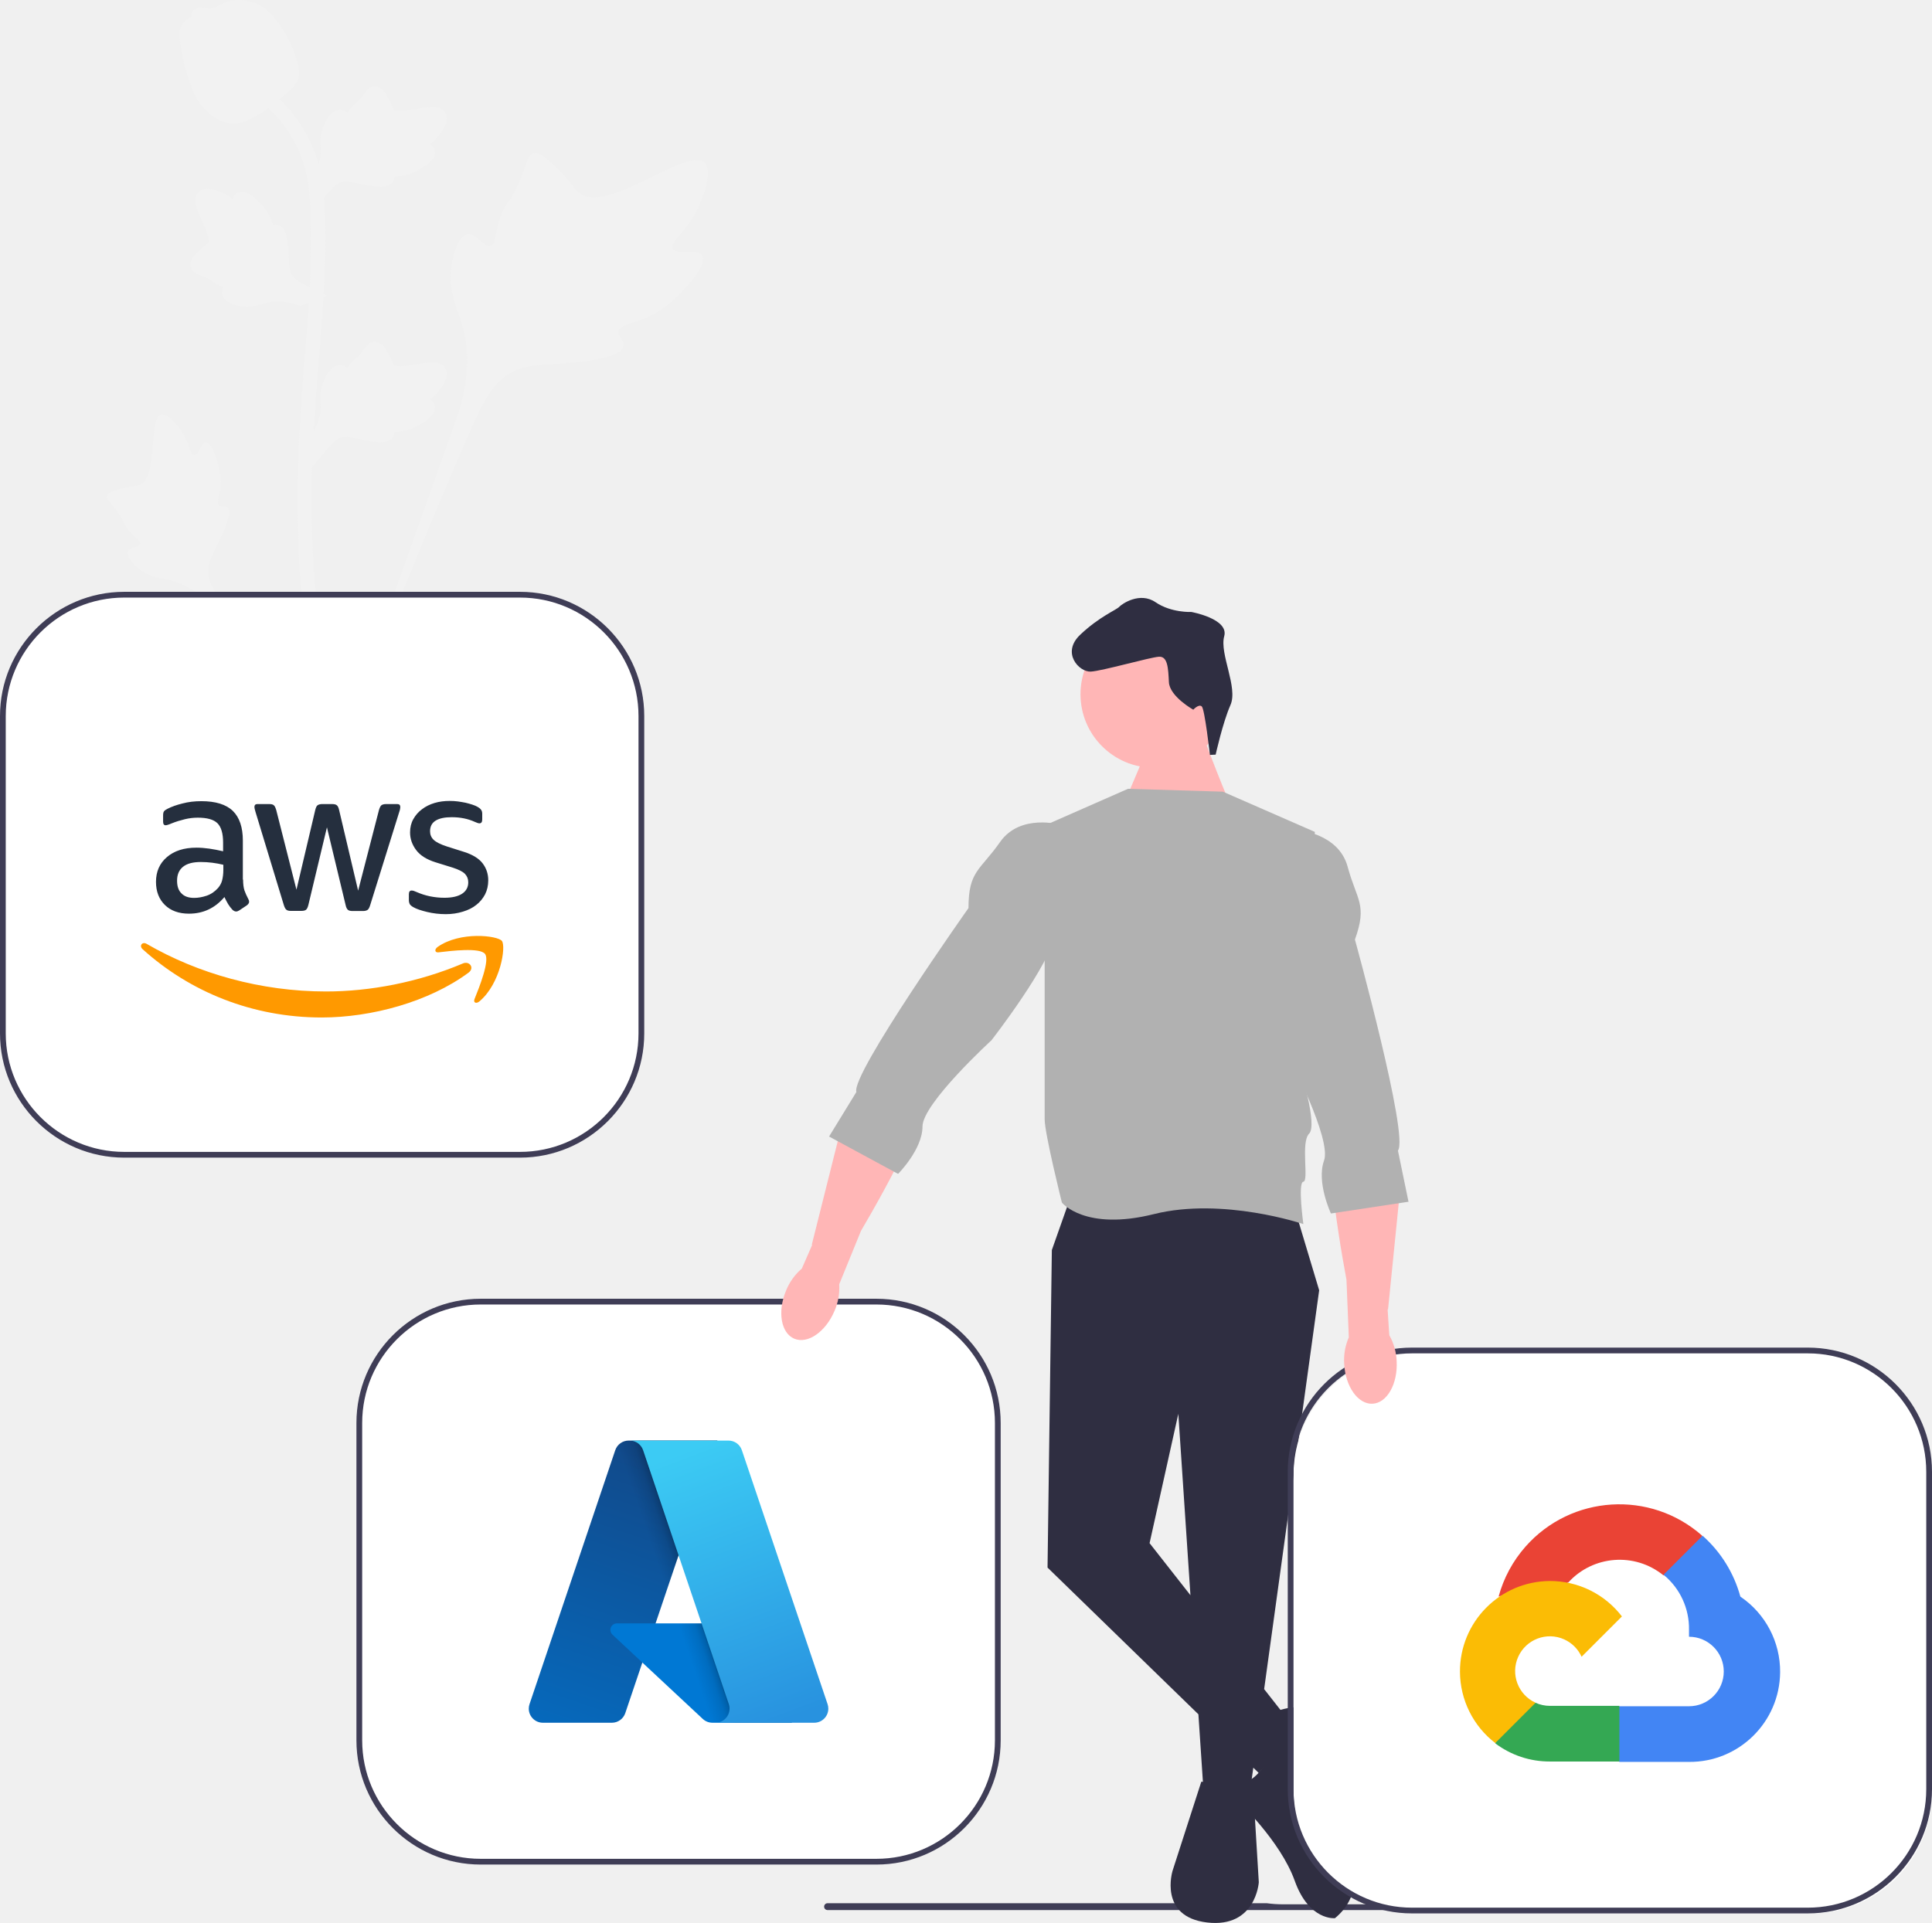
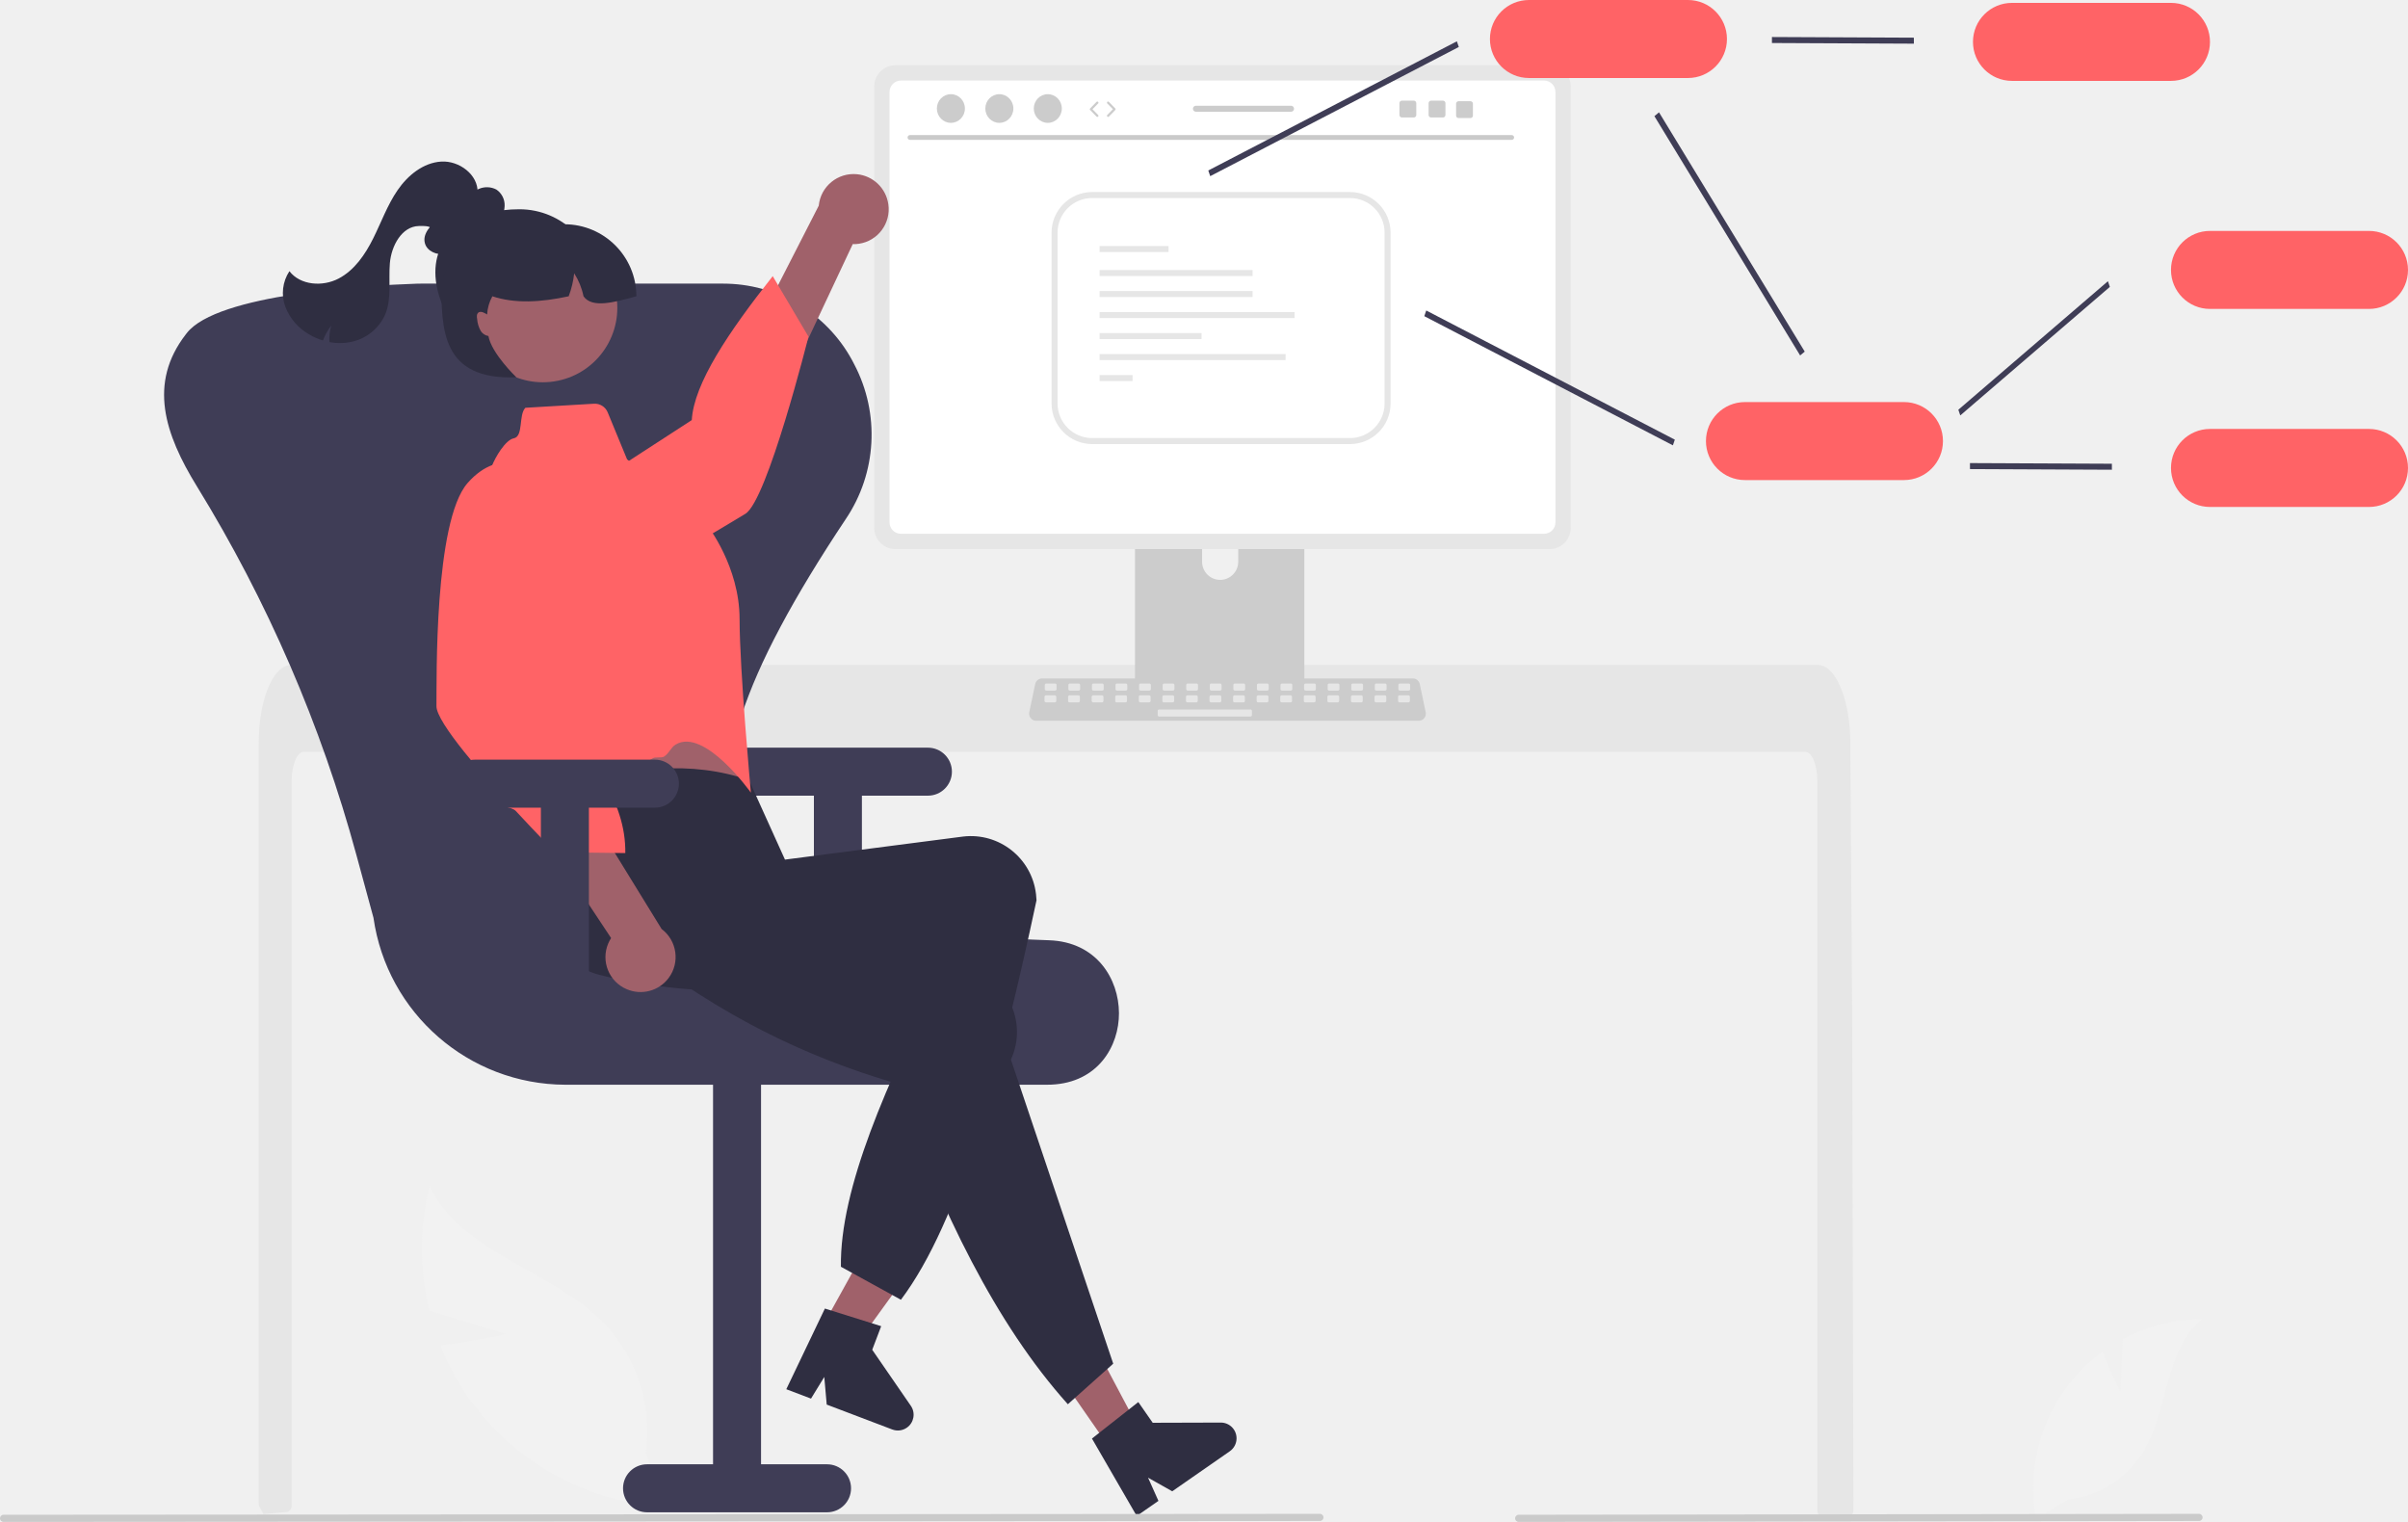
- <svg xmlns="http://www.w3.org/2000/svg" width="672.129" height="669.164" viewBox="0 0 672.129 669.164">
-   <defs>
-     <linearGradient id="uuid-eb9161ae-d05a-4b98-bd77-bb52b0a075d2-90" x1="-1211.564" y1="1173.417" x2="-1232.059" y2="1233.965" gradientTransform="translate(2123.008 -1324.892) scale(1.5625)" gradientUnits="userSpaceOnUse">
-       <stop offset="0" stop-color="#114a8b" />
-       <stop offset="1" stop-color="#0669bc" />
-     </linearGradient>
-     <linearGradient id="uuid-2da8b4cb-046d-4115-aa61-a56819df46ae-91" x1="-1205.162" y1="1201.633" x2="-1209.903" y2="1203.236" gradientTransform="translate(2123.008 -1324.892) scale(1.5625)" gradientUnits="userSpaceOnUse">
-       <stop offset="0" stop-color="#000" stop-opacity=".3" />
-       <stop offset=".071" stop-color="#000" stop-opacity=".2" />
-       <stop offset=".321" stop-color="#000" stop-opacity=".1" />
-       <stop offset=".623" stop-color="#000" stop-opacity=".05" />
-       <stop offset="1" stop-color="#000" stop-opacity="0" />
-     </linearGradient>
-     <linearGradient id="uuid-b4e7c5f5-65fb-4e53-973e-8c028050d1e4-92" x1="-1207.622" y1="1171.596" x2="-1185.125" y2="1231.534" gradientTransform="translate(2123.008 -1324.892) scale(1.5625)" gradientUnits="userSpaceOnUse">
-       <stop offset="0" stop-color="#3ccbf4" />
-       <stop offset="1" stop-color="#2892df" />
-     </linearGradient>
-   </defs>
-   <g>
-     <path d="M244.301,88.934c-1.663-2.804-8.858,.198-10.181-2.347-1.318-2.536,5.367-6.4,9.186-15.227,.689-1.592,5.029-11.623,1.816-14.718-6.09-5.867-33.96,18.345-43.713,10.421-2.14-1.739-3.636-5.21-10.114-10.846-2.577-2.242-4.135-3.254-5.644-2.878-2.14,.534-2.31,3.398-4.604,9.03-3.441,8.445-5.477,7.935-7.482,14.674-1.488,5.002-1.148,7.91-2.9,8.477-2.479,.802-4.76-4.504-7.901-4.029-3.205,.485-5.143,6.662-5.755,11.287-1.149,8.679,2.039,14.407,3.805,20.429,1.92,6.545,3.059,16.498-1.374,30.587l-43.883,123.641c9.688-25.371,37.74-94.919,49.527-120.764,3.403-7.461,7.16-15.028,14.874-18.015,7.427-2.876,17.628-1.159,30.632-4.292,1.519-.366,5.733-1.438,6.264-3.917,.439-2.049-2.04-3.193-1.66-5.113,.511-2.575,5.386-2.606,11.377-5.577,4.224-2.095,6.856-4.586,9.119-6.728,.682-.646,10.825-10.365,8.611-14.098h-0Z" fill="#f2f2f2" />
-     <path d="M71.651,154.024c-1.856,.007-2.458,4.405-4.089,4.32-1.625-.085-1.593-4.481-4.823-8.902-.583-.797-4.254-5.822-6.7-5.138-4.637,1.296-.795,21.961-7.498,24.462-1.471,.549-3.606,.281-8.241,1.835-1.844,.618-2.79,1.091-3.041,1.94-.355,1.204,1.002,2.114,3.103,4.865,3.152,4.126,2.315,4.978,5.043,7.906,2.026,2.174,3.551,2.846,3.324,3.869-.322,1.448-3.584,1.037-4.257,2.715-.687,1.713,1.786,4.447,3.879,6.082,3.929,3.068,7.659,3.156,11.125,4.027,3.766,.946,8.98,3.259,14.616,9.5l48.022,57.213c-9.657-12.075-35.698-45.91-44.981-59.152-2.68-3.823-5.31-7.85-4.55-12.498,.732-4.475,4.517-8.986,6.732-16.273,.259-.851,.948-3.229-.115-4.205-.879-.807-2.156,.08-2.988-.661-1.116-.994,.275-3.395,.545-7.193,.191-2.678-.272-4.688-.671-6.417-.12-.521-1.964-8.303-4.435-8.294v0Z" fill="#f2f2f2" />
-     <path d="M108.684,162.337l-1.118-9.984,.511-.757c2.365-3.5,3.57-6.918,3.584-10.162,.002-.516-.022-1.032-.046-1.557-.096-2.083-.217-4.671,1.133-7.689,.757-1.682,2.883-5.578,6.079-5.095,.861,.121,1.511,.516,2.005,.979,.072-.116,.147-.231,.227-.357,.995-1.519,1.784-2.169,2.543-2.796,.583-.482,1.186-.979,2.131-2.155,.415-.516,.738-.969,1.01-1.35,.827-1.152,1.907-2.526,3.811-2.502,2.034,.096,3.1,1.779,3.806,2.892,1.261,1.986,1.832,3.418,2.21,4.368,.137,.347,.294,.738,.374,.858,.656,.964,5.985,.063,7.993-.265,4.51-.752,8.412-1.403,10.02,1.441,1.152,2.034,.296,4.724-2.62,8.21-.909,1.085-1.875,1.909-2.733,2.555,.711,.424,1.347,1.075,1.605,2.097h0c.607,2.42-1.473,4.845-6.18,7.217-1.169,.593-2.743,1.384-4.948,1.764-1.039,.178-1.974,.222-2.774,.246-.017,.463-.125,.964-.407,1.48-.827,1.519-2.548,2.242-5.141,2.068-2.854-.149-5.204-.694-7.277-1.171-1.81-.415-3.37-.766-4.594-.685-2.271,.183-4.02,2.001-6.074,4.358l-5.127,5.992h-0l0,0Z" fill="#f2f2f2" />
-     <path d="M113.872,102.894l-9.373,3.614-.862-.302c-3.985-1.399-7.597-1.698-10.739-.889-.5,.129-.992,.283-1.495,.439-1.99,.621-4.463,1.395-7.725,.854-1.819-.305-6.126-1.374-6.471-4.588-.102-.863,.116-1.593,.438-2.188-.13-.041-.261-.084-.403-.129-1.721-.578-2.551-1.175-3.35-1.751-.614-.442-1.247-.899-2.625-1.514-.604-.27-1.124-.468-1.562-.635-1.324-.507-2.927-1.204-3.387-3.052-.423-1.992,.934-3.45,1.832-4.415,1.601-1.723,2.841-2.639,3.664-3.246,.301-.221,.639-.472,.735-.579,.766-.879-1.457-5.805-2.284-7.664-1.871-4.171-3.491-7.781-1.147-10.058,1.676-1.63,4.495-1.485,8.606,.452,1.28,.604,2.322,1.33,3.165,1.996,.23-.795,.698-1.576,1.621-2.085h0c2.187-1.201,5.06,.196,8.548,4.147,.87,.98,2.034,2.302,2.962,4.339,.436,.96,.715,1.853,.942,2.621,.452-.101,.964-.123,1.535,.019,1.679,.415,2.815,1.896,3.304,4.449,.579,2.798,.649,5.21,.713,7.336,.058,1.856,.113,3.454,.503,4.617,.753,2.15,2.955,3.382,5.756,4.77l7.097,3.439-0,0h0Z" fill="#f2f2f2" />
-     <path d="M108.684,73.482l-1.118-9.984,.511-.757c2.365-3.5,3.57-6.918,3.584-10.162,.002-.516-.022-1.032-.046-1.557-.096-2.083-.217-4.671,1.133-7.689,.757-1.682,2.883-5.578,6.079-5.095,.861,.121,1.511,.516,2.005,.979,.072-.116,.147-.231,.227-.357,.995-1.519,1.784-2.169,2.543-2.796,.583-.482,1.186-.979,2.131-2.155,.415-.516,.738-.969,1.01-1.35,.827-1.152,1.907-2.526,3.811-2.502,2.034,.096,3.1,1.779,3.806,2.892,1.261,1.986,1.832,3.418,2.21,4.368,.137,.347,.294,.738,.374,.858,.656,.964,5.985,.063,7.993-.265,4.51-.752,8.412-1.403,10.02,1.441,1.152,2.034,.296,4.724-2.62,8.21-.909,1.085-1.875,1.909-2.733,2.555,.711,.424,1.347,1.075,1.605,2.097h0c.607,2.42-1.473,4.845-6.18,7.217-1.169,.593-2.743,1.384-4.948,1.764-1.039,.178-1.974,.222-2.774,.246-.017,.463-.125,.964-.407,1.48-.827,1.519-2.548,2.242-5.141,2.068-2.854-.149-5.204-.694-7.277-1.171-1.81-.415-3.37-.766-4.594-.685-2.271,.183-4.02,2.001-6.074,4.358l-5.127,5.992h-0l0,0Z" fill="#f2f2f2" />
-     <path d="M118.899,267.274l-2.092-1.311-.506-2.415,.506,2.415-2.439,.28c-.039-.227-.171-.747-.371-1.562-1.092-4.464-4.421-18.049-7.197-39.443-1.938-14.934-3.035-30.288-3.261-45.642-.227-15.378,.501-27.02,1.085-36.377,.441-7.057,.976-13.777,1.502-20.324,1.398-17.489,2.716-34.01,1.735-52.3-.217-4.083-.673-12.582-5.638-21.626-2.88-5.245-6.848-9.902-11.794-13.835l3.076-3.866c5.459,4.348,9.849,9.506,13.047,15.33,5.505,10.027,6.002,19.288,6.24,23.737,.998,18.613-.335,35.292-1.748,52.95-.521,6.522-1.056,13.213-1.494,20.242-.578,9.27-1.299,20.811-1.075,35.991,.222,15.171,1.306,30.337,3.218,45.083,2.743,21.124,6.023,34.506,7.101,38.903,.574,2.348,.694,2.839,.106,3.77v-0Z" fill="#f2f2f2" />
-     <path d="M81.375,42.977c-.202,0-.407-.005-.615-.019-4.204-.227-8.096-2.743-11.572-7.477-1.629-2.227-2.463-4.768-4.127-9.834-.258-.781-1.511-4.744-2.273-10.196-.499-3.563-.436-5.052,.27-6.368,.783-1.466,2.051-2.487,3.478-3.177-.063-.472-.012-.959,.193-1.456,.841-2.058,3.078-1.788,4.288-1.658,.612,.077,1.376,.178,2.201,.135,1.297-.063,1.993-.448,3.049-1.027,1.01-.554,2.266-1.244,4.129-1.625,3.673-.766,6.751,.275,7.766,.617,5.339,1.779,7.971,5.929,11.018,10.736,.607,.964,2.692,4.474,4.069,9.285,.993,3.471,.853,5.014,.554,6.161-.607,2.357-2.042,3.707-5.684,6.686-3.804,3.119-5.713,4.681-7.352,5.631-3.816,2.203-6.211,3.587-9.393,3.587v0h-0Z" fill="#f2f2f2" />
-   </g>
-   <path d="M286.706,663.479c0,.66,.53,1.19,1.19,1.19h247.29c.66,0,1.19-.53,1.19-1.19,0-.32-.12-.6-.32-.81h-89.72c-1.91,0-3.78-.13-5.62-.38h-152.82c-.66,0-1.19,.53-1.19,1.19Z" fill="#3f3d56" />
-   <g>
-     <g>
-       <path d="M167.23,452.944h137.669c23.323,0,42.23,18.907,42.23,42.23v110.433c0,23.323-18.907,42.23-42.23,42.23H167.23c-23.323,0-42.23-18.907-42.23-42.23v-110.433c0-23.323,18.907-42.23,42.23-42.23Z" fill="#fff" />
-       <path d="M124,605.607v-110.433c0-23.837,19.393-43.23,43.23-43.23h137.669c23.837,0,43.23,19.393,43.23,43.23v110.433c0,23.837-19.393,43.229-43.23,43.229H167.23c-23.837,0-43.23-19.393-43.23-43.229Zm43.23-151.663c-22.734,0-41.23,18.496-41.23,41.23v110.433c0,22.734,18.496,41.229,41.23,41.229h137.669c22.734,0,41.23-18.495,41.23-41.229v-110.433c0-22.734-18.496-41.23-41.23-41.23H167.23Z" fill="#3f3d56" />
-     </g>
-     <g>
-       <path d="M218.701,501.297h30.836l-32.01,94.844c-.675,1.998-2.549,3.344-4.658,3.344h-23.998c-2.711,0-4.909-2.197-4.909-4.908-0-.534,.087-1.064,.258-1.57l29.823-88.366c.674-1.999,2.549-3.345,4.659-3.346v.001l0-0Z" fill="url(#uuid-eb9161ae-d05a-4b98-bd77-bb52b0a075d2-90)" />
-       <path d="M263.509,564.911h-48.898c-1.25-.001-2.264,1.011-2.266,2.261-.001,.629,.26,1.229,.72,1.658l31.421,29.327c.915,.853,2.119,1.328,3.37,1.328h27.688l-12.036-34.573Z" fill="#0078d4" />
-       <path d="M218.701,501.297c-2.135-.008-4.027,1.373-4.67,3.409l-29.776,88.22c-.914,2.549,.411,5.356,2.959,6.27,.535,.192,1.1,.289,1.669,.288h24.617c1.867-.334,3.409-1.646,4.038-3.434l5.938-17.5,21.21,19.783c.889,.735,2.004,1.142,3.157,1.151h27.585l-12.098-34.573-35.268,.008,21.585-63.623h-30.947l-0-0Z" fill="url(#uuid-2da8b4cb-046d-4115-aa61-a56819df46ae-91)" />
-       <path d="M258.086,504.636c-.673-1.996-2.545-3.34-4.652-3.34h-34.366c2.106,0,3.978,1.344,4.652,3.34l29.824,88.369c.867,2.569-.512,5.355-3.082,6.222-.506,.171-1.036,.258-1.57,.258h34.367c2.712-.001,4.909-2.2,4.908-4.911-0-.534-.087-1.063-.258-1.569l-29.824-88.369v0Z" fill="url(#uuid-b4e7c5f5-65fb-4e53-973e-8c028050d1e4-92)" />
-     </g>
-   </g>
-   <g>
-     <g>
-       <path d="M43.23,206.944H180.899c23.323,0,42.23,18.907,42.23,42.23v110.433c0,23.323-18.907,42.23-42.23,42.23H43.23c-23.323,0-42.23-18.907-42.23-42.23v-110.433c0-23.323,18.907-42.23,42.23-42.23v-0Z" fill="#fff" />
-       <path d="M0,359.607v-110.433c0-23.837,19.393-43.23,43.23-43.23H180.899c23.837,0,43.23,19.393,43.23,43.23v110.433c0,23.837-19.393,43.229-43.23,43.229H43.23c-23.837,0-43.23-19.393-43.23-43.229ZM43.23,207.945c-22.734,0-41.23,18.496-41.23,41.23v110.433c0,22.734,18.496,41.229,41.23,41.229H180.899c22.734,0,41.23-18.495,41.23-41.229v-110.433c0-22.734-18.496-41.23-41.23-41.23H43.23v-0Z" fill="#3f3d56" />
-     </g>
-     <g>
-       <path d="M84.569,306.08c0,1.551,.168,2.808,.461,3.73,.335,.922,.754,1.928,1.341,3.018,.21,.335,.293,.671,.293,.964,0,.419-.251,.838-.796,1.257l-2.64,1.76c-.377,.251-.754,.377-1.09,.377-.419,0-.838-.21-1.257-.587-.587-.629-1.09-1.299-1.509-1.97-.419-.712-.838-1.509-1.299-2.473-3.269,3.856-7.376,5.784-12.322,5.784-3.521,0-6.329-1.006-8.382-3.018s-3.101-4.694-3.101-8.047c0-3.562,1.257-6.454,3.814-8.634s5.951-3.269,10.268-3.269c1.425,0,2.892,.126,4.443,.335,1.551,.21,3.143,.545,4.82,.922v-3.06c0-3.185-.671-5.407-1.97-6.706-1.341-1.299-3.604-1.928-6.832-1.928-1.467,0-2.976,.168-4.526,.545s-3.06,.838-4.526,1.425c-.671,.293-1.174,.461-1.467,.545s-.503,.126-.671,.126c-.587,0-.88-.419-.88-1.299v-2.054c0-.671,.084-1.174,.293-1.467s.587-.587,1.174-.88c1.467-.754,3.227-1.383,5.281-1.886,2.054-.545,4.233-.796,6.538-.796,4.987,0,8.634,1.132,10.981,3.395,2.305,2.263,3.479,5.7,3.479,10.31v13.579h.084l0,0Zm-17.016,6.371c1.383,0,2.808-.251,4.317-.754,1.509-.503,2.85-1.425,3.982-2.682,.671-.796,1.174-1.676,1.425-2.682s.419-2.221,.419-3.646v-1.76c-1.215-.293-2.515-.545-3.856-.712s-2.64-.251-3.94-.251c-2.808,0-4.862,.545-6.245,1.676-1.383,1.132-2.054,2.724-2.054,4.82,0,1.97,.503,3.437,1.551,4.443,1.006,1.048,2.473,1.551,4.401,1.551l-0-0Zm33.655,4.526c-.754,0-1.257-.126-1.593-.419-.335-.251-.629-.838-.88-1.635l-9.849-32.398c-.251-.838-.377-1.383-.377-1.676,0-.671,.335-1.048,1.006-1.048h4.107c.796,0,1.341,.126,1.635,.419,.335,.251,.587,.838,.838,1.635l7.041,27.746,6.538-27.746c.21-.838,.461-1.383,.796-1.635s.922-.419,1.676-.419h3.353c.796,0,1.341,.126,1.676,.419,.335,.251,.629,.838,.796,1.635l6.622,28.081,7.251-28.081c.251-.838,.545-1.383,.838-1.635,.335-.251,.88-.419,1.635-.419h3.898c.671,0,1.048,.335,1.048,1.048,0,.21-.042,.419-.084,.671-.042,.251-.126,.587-.293,1.048l-10.101,32.398c-.251,.838-.545,1.383-.88,1.635s-.88,.419-1.593,.419h-3.604c-.796,0-1.341-.126-1.676-.419s-.629-.838-.796-1.676l-6.496-27.033-6.454,26.991c-.21,.838-.461,1.383-.796,1.676-.335,.293-.922,.419-1.676,.419h-3.604l0,0Zm53.857,1.132c-2.179,0-4.359-.251-6.454-.754-2.096-.503-3.73-1.048-4.82-1.676-.671-.377-1.132-.796-1.299-1.174-.168-.377-.251-.796-.251-1.174v-2.138c0-.88,.335-1.299,.964-1.299,.251,0,.503,.042,.754,.126s.629,.251,1.048,.419c1.425,.629,2.976,1.132,4.61,1.467,1.676,.335,3.311,.503,4.987,.503,2.64,0,4.694-.461,6.119-1.383,1.425-.922,2.179-2.263,2.179-3.982,0-1.174-.377-2.138-1.132-2.934-.754-.796-2.179-1.509-4.233-2.179l-6.077-1.886c-3.06-.964-5.323-2.389-6.706-4.275-1.383-1.844-2.096-3.898-2.096-6.077,0-1.76,.377-3.311,1.132-4.652,.754-1.341,1.76-2.515,3.018-3.437,1.257-.964,2.682-1.676,4.359-2.179s3.437-.712,5.281-.712c.922,0,1.886,.042,2.808,.168,.964,.126,1.844,.293,2.724,.461,.838,.21,1.635,.419,2.389,.671,.754,.251,1.341,.503,1.76,.754,.587,.335,1.006,.671,1.257,1.048,.251,.335,.377,.796,.377,1.383v1.97c0,.88-.335,1.341-.964,1.341-.335,0-.88-.168-1.593-.503-2.389-1.09-5.071-1.635-8.047-1.635-2.389,0-4.275,.377-5.574,1.174s-1.97,2.012-1.97,3.73c0,1.174,.419,2.179,1.257,2.976,.838,.796,2.389,1.593,4.61,2.305l5.951,1.886c3.018,.964,5.197,2.305,6.496,4.024s1.928,3.688,1.928,5.868c0,1.802-.377,3.437-1.09,4.862-.754,1.425-1.76,2.682-3.06,3.688-1.299,1.048-2.85,1.802-4.652,2.347-1.886,.587-3.856,.88-5.993,.88h-0Z" fill="#252f3e" />
-       <g>
-         <path d="M162.986,338.478c-13.789,10.185-33.823,15.591-51.048,15.591-24.141,0-45.893-8.927-62.323-23.764-1.299-1.174-.126-2.766,1.425-1.844,17.771,10.31,39.69,16.555,62.365,16.555,15.298,0,32.104-3.185,47.57-9.724,2.305-1.048,4.275,1.509,2.012,3.185l-0-0Z" fill="#f90" fill-rule="evenodd" />
-         <path d="M168.728,331.94c-1.76-2.263-11.651-1.09-16.136-.545-1.341,.168-1.551-1.006-.335-1.886,7.879-5.532,20.83-3.94,22.339-2.096,1.509,1.886-.419,14.837-7.796,21.04-1.132,.964-2.221,.461-1.718-.796,1.676-4.149,5.407-13.496,3.646-15.717h0Z" fill="#f90" fill-rule="evenodd" />
-       </g>
-     </g>
-   </g>
-   <path d="M428.43,280.491c-1-1-9-22-9-22l-19-1-8.693,20.496,36.693,2.504Z" fill="#ffb6b6" />
-   <circle cx="401.474" cy="241.59" r="25.575" fill="#ffb6b6" />
-   <polygon points="449.93 418.991 458.93 448.991 434.93 622.991 418.682 622.991 409.93 491.991 399.93 536.991 450.93 601.991 437.93 616.991 364.43 545.491 365.93 434.991 371.93 417.991 449.93 418.991" fill="#2f2e41" />
-   <path d="M422.916,262.6l-1.998,.098s-1.786-15.931-2.834-16.881-2.947,1.146-2.947,1.146c0,0-8.236-4.6-8.482-9.594s-.443-8.989-3.439-8.841-19.779,4.979-23.774,5.176-10.332-6.499-3.636-12.837,12.591-8.63,13.54-9.678,7.202-5.361,12.664-1.625,12.454,3.391,12.454,3.391c0,0,13.132,2.357,11.43,8.448-1.702,6.091,4.881,17.781,2.18,23.922s-5.156,17.275-5.156,17.275l0-0Z" fill="#2f2e41" />
-   <path d="M417.93,619.991l18,2,2,33s-1,16-18,14-12-18-12-18l10-31Z" fill="#2f2e41" />
-   <path d="M441.43,596.491s13-6,15,1l4,14s0,14,1,15,20,27,3,41c0,0-9,1-14-13s-20-28-20-28c0,0-2.906-7,2.047-6.5s11.953-11.5,9.953-15.5-1-8-1-8Z" fill="#2f2e41" />
-   <path d="M276.329,465.845c-4.652-1.96-5.928-9.474-2.847-16.787,1.19-2.938,3.067-5.549,5.473-7.613l3.594-8.243-.128-.087,10.333-41.183c2.403-9.575,9.018-17.654,18.103-21.517,5.404-2.298,10.533-2.714,12.024,2.793,2.474,9.138-13.642,38.572-23.36,55.133l-7.571,18.577c.205,3.165-.352,6.332-1.622,9.238-3.078,7.311-9.345,11.649-13.998,9.689v0Z" fill="#ffb6b6" />
-   <path d="M392.43,274.491l33,1,32,14-5,83s6,19,3,22,0,16.449-2,16.724,0,14.74,0,14.74c0,0-28-9.465-52-3.465s-32-4-32-4c0,0-6-24-6-29v-102.244l29-12.756Z" fill="#b1b1b1" />
-   <path d="M368.93,286.991s-14-4-21,6-11,10-11,23c0,0-41,58-39,64l-9.5,15.5,24,13s8.5-8.5,8.5-16.5,24-30,24-30c0,0,21-27,22-37s2-38,2-38Z" fill="#b1b1b1" />
-   <g>
-     <g>
-       <path d="M492.23,470.944h137.669c23.323,0,42.23,18.907,42.23,42.23v110.433c0,23.323-18.907,42.23-42.23,42.23h-137.669c-23.323,0-42.23-18.907-42.23-42.23v-110.433c0-23.323,18.907-42.23,42.23-42.23Z" fill="#fff" />
-       <path d="M448,622.607v-110.433c0-23.837,19.393-43.23,43.23-43.23h137.669c23.837,0,43.23,19.393,43.23,43.23v110.433c0,23.837-19.393,43.229-43.23,43.229h-137.669c-23.837,0-43.23-19.393-43.23-43.229Zm43.23-151.663c-22.734,0-41.23,18.496-41.23,41.23v110.433c0,22.734,18.496,41.229,41.23,41.229h137.669c22.734,0,41.23-18.495,41.23-41.229v-110.433c0-22.734-18.496-41.23-41.23-41.23h-137.669Z" fill="#3f3d56" />
-     </g>
-     <g>
-       <path d="M578.588,548.156h3.397l9.682-9.682,.476-4.111c-18.019-15.904-45.52-14.19-61.424,3.829-4.418,5.005-7.625,10.96-9.373,17.403,1.079-.442,2.273-.514,3.397-.204l19.364-3.193s.985-1.631,1.495-1.529c8.614-9.46,23.109-10.562,33.054-2.514h-.068v0Z" fill="#ea4335" />
-       <path d="M605.46,555.596c-2.225-8.195-6.795-15.563-13.147-21.198l-13.589,13.589c5.738,4.689,9.007,11.751,8.867,19.16v2.412c6.679,0,12.094,5.415,12.094,12.094s-5.415,12.094-12.094,12.094h-24.188l-2.412,2.446v14.506l2.412,2.412h24.188c17.373,.135,31.566-13.839,31.702-31.212,.082-10.53-5.11-20.403-13.833-26.302v-0Z" fill="#4285f4" />
-       <path d="M539.181,612.974h24.188v-19.364h-24.188c-1.723-0-3.426-.371-4.994-1.087l-3.397,1.053-9.75,9.682-.849,3.397c5.468,4.129,12.139,6.348,18.99,6.319Z" fill="#34a853" />
-       <path d="M539.181,550.16c-17.373,.104-31.373,14.272-31.269,31.645,.058,9.701,4.589,18.833,12.279,24.748l14.03-14.03c-6.087-2.75-8.792-9.914-6.042-16.001s9.914-8.792,16.001-6.042c2.682,1.212,4.83,3.36,6.042,6.042l14.03-14.03c-5.97-7.804-15.246-12.367-25.071-12.332l-0,0Z" fill="#fbbc05" />
-     </g>
-   </g>
-   <g>
-     <path d="M477.513,488.474c5.041-.264,8.791-6.9,8.376-14.824-.122-3.168-1.002-6.26-2.564-9.018l-.583-8.974,.15-.038,4.257-42.245c.99-9.823-2.491-19.666-9.725-26.384-4.303-3.996-8.986-6.127-12.258-1.453-5.429,7.756-.259,40.913,3.262,59.789l.817,20.044c-1.267,2.907-1.818,6.076-1.609,9.24,.414,7.922,4.837,14.129,9.879,13.865v0Z" fill="#ffb6b6" />
-     <path d="M451.11,288.807s14.527,.989,17.717,12.771,6.953,13.14,2.541,25.368c0,0,18.882,68.472,14.964,73.438l3.676,17.804-26.988,4.083s-5.111-10.88-2.396-18.405-12.394-36.365-12.394-36.365c0,0-10.59-32.525-8.137-42.27s11.016-36.423,11.016-36.423v-0Z" fill="#b1b1b1" />
-   </g>
+ <svg xmlns="http://www.w3.org/2000/svg" width="802.611" height="507.219" viewBox="0 0 802.611 507.219">
+   <path d="M706.756,463.869l.782-17.576c8.149-4.356,17.238-6.656,26.477-6.702-12.717,10.397-11.127,30.438-19.749,44.419-5.515,8.791-14.728,14.597-25.038,15.779l-10.642,6.516c-2.955-16.475,1.452-33.417,12.06-46.364,2.976-3.56,6.389-6.73,10.157-9.438,2.549,6.72,5.954,13.366,5.954,13.366Z" fill="#f2f2f2" />
+   <path d="M168.805,444.609l-25.68-7.775c-3.368-13.683-3.345-27.982,.067-41.654,10.575,22.709,40.792,27.909,58.207,45.916,10.915,11.461,16.026,27.264,13.888,42.946l5.621,18.181c-25.46-1.838-48.839-14.732-63.977-35.285-4.14-5.739-7.54-11.976-10.122-18.565,10.892-1.235,21.996-3.764,21.996-3.764Z" fill="#f2f2f2" />
+   <path d="M617.773,503.43c-.004,.532-.215,1.042-.59,1.42-.374,.373-.882,.582-1.41,.58h-8.04c-1.101,.004-1.996-.885-2-1.986v-243.154c0-5.36-1.8-9.71-4.01-9.72H101.233c-2.22,.01-4.01,4.36-4.02,9.72v241.65c-.003,1.029-.785,1.889-1.81,1.99-1.62,.16-3.24,.3-4.85,.43-.04,0-.08,.01-.12,.01-.88,.08-1.76,.14-2.64,.21h-.01c-.46-.83-.9-1.68-1.35-2.53-.144-.289-.22-.607-.22-.93V247.68c0-1.48,.06-2.97,.16-4.44,.143-2.019,.393-4.028,.75-6.02,1.69-9.29,5.51-15.58,9.85-15.6h509c.633,.004,1.259,.137,1.84,.39,.853,.377,1.624,.917,2.27,1.59,.877,.912,1.627,1.938,2.23,3.05,2.14,3.77,3.67,9.39,4.21,15.93,0,.06,.01,.12,.01,.18,.14,1.62,.21,3.27,.2,4.92l.14,21.43,.09,12.78,.27,40.1,.1,14.24,.44,167.2Z" fill="#e6e6e6" />
+   <path d="M432.024,147.486h-51.006c-1.503,.002-2.719,1.222-2.717,2.724v80.574h56.447v-80.574c.001-1.504-1.218-2.724-2.721-2.724h-.003Zm-25.331,45.781c-3.32-.015-6.007-2.703-6.023-6.023v-9.293c0-3.326,2.697-6.023,6.023-6.023s6.023,2.697,6.023,6.023v9.293c-.015,3.32-2.703,6.007-6.023,6.023Z" fill="#ccc" />
+   <path d="M378.126,228.207v7.774c.002,.839,.681,1.518,1.52,1.52h53.758c.838-.004,1.516-.682,1.52-1.52v-7.774h-56.797Z" fill="#3f3d56" />
+   <path d="M516.484,21.742h-218.029c-3.9,.006-7.06,3.166-7.066,7.066V175.935c.004,3.901,3.165,7.063,7.066,7.066h218.029c3.901-.004,7.063-3.165,7.066-7.066V28.808c-.006-3.9-3.166-7.06-7.066-7.066Z" fill="#e6e6e6" />
+   <path d="M514.664,26.846h-214.388c-2.088,.005-3.779,1.699-3.779,3.787V174.113c.004,2.086,1.693,3.776,3.779,3.779h214.388c2.086-.004,3.776-1.693,3.779-3.779V30.633c-0-2.088-1.691-3.782-3.779-3.787Z" fill="#fff" />
+   <path d="M472.905,240.206h-127.549c-1.296,0-2.346-1.051-2.346-2.346,0-.162,.017-.324,.05-.483l1.979-9.4c.232-1.083,1.188-1.859,2.296-1.863h123.591c1.108,.004,2.064,.779,2.296,1.863l1.979,9.4c.267,1.268-.545,2.512-1.813,2.779-.159,.033-.321,.05-.483,.05Z" fill="#ccc" />
+   <rect x="348.241" y="227.806" width="3.928" height="2.357" rx=".488" ry=".488" fill="#e6e6e6" />
+   <rect x="356.098" y="227.806" width="3.928" height="2.357" rx=".488" ry=".488" fill="#e6e6e6" />
+   <rect x="363.954" y="227.806" width="3.928" height="2.357" rx=".488" ry=".488" fill="#e6e6e6" />
+   <rect x="371.811" y="227.806" width="3.928" height="2.357" rx=".488" ry=".488" fill="#e6e6e6" />
+   <rect x="379.668" y="227.806" width="3.928" height="2.357" rx=".488" ry=".488" fill="#e6e6e6" />
+   <rect x="387.525" y="227.806" width="3.928" height="2.357" rx=".488" ry=".488" fill="#e6e6e6" />
+   <rect x="395.382" y="227.806" width="3.928" height="2.357" rx=".488" ry=".488" fill="#e6e6e6" />
+   <rect x="403.238" y="227.806" width="3.928" height="2.357" rx=".488" ry=".488" fill="#e6e6e6" />
+   <rect x="411.095" y="227.806" width="3.928" height="2.357" rx=".488" ry=".488" fill="#e6e6e6" />
+   <rect x="418.952" y="227.806" width="3.928" height="2.357" rx=".488" ry=".488" fill="#e6e6e6" />
+   <rect x="426.809" y="227.806" width="3.928" height="2.357" rx=".488" ry=".488" fill="#e6e6e6" />
+   <rect x="434.665" y="227.806" width="3.928" height="2.357" rx=".488" ry=".488" fill="#e6e6e6" />
+   <rect x="442.522" y="227.806" width="3.928" height="2.357" rx=".488" ry=".488" fill="#e6e6e6" />
+   <rect x="450.379" y="227.806" width="3.928" height="2.357" rx=".488" ry=".488" fill="#e6e6e6" />
+   <rect x="458.236" y="227.806" width="3.928" height="2.357" rx=".488" ry=".488" fill="#e6e6e6" />
+   <rect x="466.092" y="227.806" width="3.928" height="2.357" rx=".488" ry=".488" fill="#e6e6e6" />
+   <rect x="348.148" y="231.735" width="3.928" height="2.357" rx=".488" ry=".488" fill="#e6e6e6" />
+   <rect x="356.005" y="231.735" width="3.928" height="2.357" rx=".488" ry=".488" fill="#e6e6e6" />
+   <rect x="363.862" y="231.735" width="3.928" height="2.357" rx=".488" ry=".488" fill="#e6e6e6" />
+   <rect x="371.718" y="231.735" width="3.928" height="2.357" rx=".488" ry=".488" fill="#e6e6e6" />
+   <rect x="379.575" y="231.735" width="3.928" height="2.357" rx=".488" ry=".488" fill="#e6e6e6" />
+   <rect x="387.432" y="231.735" width="3.928" height="2.357" rx=".488" ry=".488" fill="#e6e6e6" />
+   <rect x="395.289" y="231.735" width="3.928" height="2.357" rx=".488" ry=".488" fill="#e6e6e6" />
+   <rect x="403.145" y="231.735" width="3.928" height="2.357" rx=".488" ry=".488" fill="#e6e6e6" />
+   <rect x="411.002" y="231.735" width="3.928" height="2.357" rx=".488" ry=".488" fill="#e6e6e6" />
+   <rect x="418.859" y="231.735" width="3.928" height="2.357" rx=".488" ry=".488" fill="#e6e6e6" />
+   <rect x="426.716" y="231.735" width="3.928" height="2.357" rx=".488" ry=".488" fill="#e6e6e6" />
+   <rect x="434.572" y="231.735" width="3.928" height="2.357" rx=".488" ry=".488" fill="#e6e6e6" />
+   <rect x="442.429" y="231.735" width="3.928" height="2.357" rx=".488" ry=".488" fill="#e6e6e6" />
+   <rect x="450.286" y="231.735" width="3.928" height="2.357" rx=".488" ry=".488" fill="#e6e6e6" />
+   <rect x="458.143" y="231.735" width="3.928" height="2.357" rx=".488" ry=".488" fill="#e6e6e6" />
+   <rect x="466" y="231.735" width="3.928" height="2.357" rx=".488" ry=".488" fill="#e6e6e6" />
+   <rect x="385.861" y="236.449" width="31.427" height="2.357" rx=".488" ry=".488" fill="#e6e6e6" />
+   <path d="M503.887,46.614h-200.602c-.441-.01-.79-.375-.78-.815,.009-.427,.353-.771,.78-.78h200.602c.441,.01,.79,.375,.78,.815-.009,.427-.353,.771-.78,.78Z" fill="#cacaca" />
+   <ellipse cx="316.941" cy="36.166" rx="4.675" ry="4.779" fill="#ccc" />
+   <ellipse cx="333.092" cy="36.166" rx="4.675" ry="4.779" fill="#ccc" />
+   <ellipse cx="349.242" cy="36.166" rx="4.675" ry="4.779" fill="#ccc" />
+   <polygon points="403.381 58.71 402.733 56.817 485.591 13.765 486.238 15.658 403.381 58.71" fill="#3f3d56" />
+   <polygon points="653.381 138.452 652.733 136.559 702.591 93.725 703.238 95.617 653.381 138.452" fill="#3f3d56" />
+   <polygon points="557.591 148.423 474.733 105.371 475.381 103.478 558.238 146.53 557.591 148.423" fill="#3f3d56" />
+   <polygon points="600.006 118.465 551.431 38.719 552.966 37.436 601.54 117.182 600.006 118.465" fill="#3f3d56" />
+   <polygon points="637.914 14.554 590.607 14.336 590.607 12.336 637.914 12.554 637.914 14.554" fill="#3f3d56" />
+   <path d="M723.611,26.959h-53c-7.18,0-13-5.82-13-13s5.82-13,13-13h53c7.18,0,13,5.82,13,13s-5.82,13-13,13h0Z" fill="#ff6366" />
+   <path d="M789.611,102.959h-53c-7.18,0-13-5.82-13-13s5.82-13,13-13h53c7.18,0,13,5.82,13,13s-5.82,13-13,13Z" fill="#ff6366" />
+   <polygon points="703.914 156.553 656.607 156.336 656.607 154.336 703.914 154.553 703.914 156.553" fill="#3f3d56" />
+   <path d="M789.611,168.959h-53c-7.18,0-13-5.82-13-13s5.82-13,13-13h53c7.18,0,13,5.82,13,13s-5.82,13-13,13Z" fill="#ff6366" />
+   <path d="M634.611,160h-53c-7.18,0-13-5.82-13-13s5.82-13,13-13h53c7.18,0,13,5.82,13,13s-5.82,13-13,13Z" fill="#ff6366" />
+   <path d="M562.611,26h-53c-7.18,0-13-5.82-13-13s5.82-13,13-13h53c7.18,0,13,5.82,13,13s-5.82,13-13,13Z" fill="#ff6366" />
+   <path d="M309.283,249.18h-60c-4.418,0-8,3.582-8,8s3.582,8,8,8h22v62h16v-62h22c4.418,0,8-3.582,8-8s-3.582-8-8-8Z" fill="#3f3d56" />
+   <path d="M348.884,361.517H188.401c-32.159-.118-59.366-23.8-63.916-55.636l-5.681-20.896c-11.758-43.3-29.667-84.69-53.181-122.903-10.747-17.454-16.279-34.349-3.715-50.615,.107-.139,.212-.275,.316-.41,10.077-13.116,60.234-15.956,76.585-16.508,.646-.022,1.294-.033,1.945-.033h99.819c.651,0,1.3,.011,1.945,.033,17.958,.523,34.18,10.863,42.236,26.921,8.597,16.395,7.5,36.185-2.856,51.53-35.063,52.671-45.799,85.697-34.808,107.085,10.631,20.688,43.22,31.265,102.559,33.285,15.946,.543,23.265,12.96,23.316,24.267,.05,11.015-6.986,23.176-22.553,23.848-.506,.021-1.015,.032-1.528,.032Z" fill="#3f3d56" />
+   <path d="M215.663,504.017h60c4.418,0,8-3.582,8-8s-3.582-8-8-8h-22v-135h-16v135h-22c-4.418,0-8,3.582-8,8s3.582,8,8,8Z" fill="#3f3d56" />
+   <polygon points="269.969 449.592 280.305 455.206 307.667 417.375 292.411 409.088 269.969 449.592" fill="#a0616a" />
+   <path d="M274.944,436.111l18.764,5.876-2.987,7.861,12.867,18.675c1.646,2.389,1.044,5.66-1.344,7.306-1.421,.98-3.233,1.198-4.847,.585l-21.844-8.299-.811-9.206-4.424,7.217-8.236-3.129,12.862-26.885Z" fill="#2f2e41" />
+   <path d="M296.084,68.076c.926,6.347-3.469,12.243-9.816,13.169-.677,.099-1.361,.137-2.045,.116l-39.851,84.795-12.499-17.43,41.024-80.181c.63-6.418,6.344-11.11,12.763-10.48,5.37,.527,9.68,4.666,10.424,10.011v0Z" fill="#a0616a" />
+   <path d="M163.835,183.301s-1.068,14.814,15.685,17.719,61.539-25.415,68.894-29.764,21.062-59.061,21.062-59.061l-11.92-20.162c-14.717,18.617-26.275,35.784-26.977,47.97l-66.744,43.297Z" fill="#ff6366" />
+   <path d="M183.175,234.327l3.618,15.546s.036,14.335,2.574,16.978c2.521,2.631,57.955-2.651,57.955-2.651,0,0-5.877-23.1-5.799-40.578l-58.349,10.706Z" fill="#a0616a" />
+   <path d="M300.283,433.18l-20-11c-.38-26.025,15.273-61.243,33.84-98.132-41.523,7.141-80.696,9.429-114.579,.79-11.574-3.057-18.55-14.84-15.663-26.458,.132-.548,.284-1.091,.458-1.627,4.055-12.372-5.038-20.128,3.326-33.736,21.996-7.512,42.892-9.634,62-3l11.972,26.471,59.343-7.679c12-1.435,22.89,7.13,24.325,19.13,.007,.055,.013,.109,.019,.164,.08,.644,.132,1.291,.156,1.94-11.999,56.253-25.454,106.869-45.196,133.137Z" fill="#2f2e41" />
+   <path d="M175.12,135.904l22.861-1.35c1.976-.117,3.809,1.033,4.564,2.863l6.46,15.662,26.85,22.192s10.631,13.528,10.655,30.999,3.772,57.91,3.772,57.91c0,0-15.515-21.839-25.091-16.03-1.629,.988-2.202,3.009-3.909,4.03-.851,.509-2.818,.014-3.677,.525-13.196,7.833-26.958,15.486-28.244,14.145-2.525-2.635-5.587-16.098-5.587-16.098l-20.926-76.887c-2.297-8.191-.812-16.98,4.049-23.962,1.462-2.058,2.994-3.59,4.417-3.843,3.196-.681,1.496-7.844,3.806-10.156Z" fill="#ff6366" />
+   <polygon points="369.589 482.16 379.239 475.451 357.378 434.207 343.136 444.109 369.589 482.16" fill="#a0616a" />
+   <path d="M371.048,454.486l-15.124,13.518c-24.048-26.796-42.227-64.376-57.633-107.053-40.366-11.822-70.807-30.888-97.382-53.526-9.015-7.629-15.774-17.429-8.085-26.721,.359-.434,.735-.855,1.126-1.26,9.078-9.33,32.101-7.552,45.585-16.1l30.121,32.196-1.895,8.632,56.577,19.165c11.389,3.992,17.387,16.46,13.395,27.85-.02,.056-.039,.112-.059,.167-.212,.614-.45,1.217-.714,1.811l34.087,101.321Z" fill="#2f2e41" />
+   <path d="M363.963,479.44l15.447-12.165,4.8,6.905,22.678-.069c2.901-.009,5.26,2.335,5.269,5.236,.005,1.726-.837,3.345-2.255,4.33l-19.187,13.338-8.055-4.531,3.457,7.728-7.234,5.029-14.92-25.8Z" fill="#2f2e41" />
+   <path d="M208.878,329.673c-5.905-2.506-8.66-9.324-6.153-15.229,.267-.63,.59-1.234,.963-1.807l-51.754-78.102,21.386-1.626,47.202,76.707c5.157,3.873,6.198,11.193,2.325,16.35-3.241,4.315-9.016,5.848-13.969,3.707v0Z" fill="#a0616a" />
+   <path d="M179.121,156.811s-12.103-8.608-23.289,4.198-10.252,65.787-10.357,74.331c-.033,2.675,3.83,8.448,9.153,15.117,2.39,2.994,5.073,6.168,7.831,9.323,1.596,1.826,.221,5.626,1.823,7.401,1.593,1.765,6.164,1.505,7.68,3.143,7.194,7.775,13.039,13.694,13.039,13.694l23.42,.288c.264-17.41-11.659-32.951-26.976-47.97l-2.324-79.524Z" fill="#ff6366" />
+   <path d="M155.514,81.008c-2.217,1.6-4.55,3.249-7.256,3.646s-5.873-.911-6.622-3.541c-.916-3.216,1.988-6.144,4.598-8.234l8.276-6.627c1.516-1.344,3.226-2.45,5.074-3.281,1.88-.827,4.034-.755,5.854,.196,1.809,1.221,2.854,3.293,2.763,5.474-.118,2.149-.827,4.224-2.05,5.996-3.104,4.839-8.05,8.2-13.691,9.307" fill="#2f2e41" />
+   <path d="M218.283,253.18h-60c-4.418,0-8,3.582-8,8s3.582,8,8,8h22v62h16v-62h22c4.418,0,8-3.582,8-8s-3.582-8-8-8Z" fill="#3f3d56" />
+   <path d="M159.19,64.224c.241-5.998-6.15-10.748-12.14-10.372s-11.138,4.588-14.535,9.538c-3.396,4.945-5.435,10.673-8.111,16.042s-6.237,10.626-11.553,13.409c-5.315,2.778-12.713,2.283-16.386-2.461-2.317,3.513-2.82,7.92-1.357,11.865,1.504,3.894,4.309,7.149,7.938,9.211,1.445,.857,2.988,1.535,4.596,2.021,.663-1.79,1.596-3.467,2.766-4.975-.529,1.785-.73,3.65-.596,5.507,2.478,.475,5.028,.435,7.49-.118,4.902-1.097,9.002-4.44,11.062-9.021,2.246-5.318,1.102-11.381,1.583-17.133,.476-5.753,3.943-12.321,9.716-12.415,4.396-.072,3.814,.29,6.6,3.692" fill="#2f2e41" />
+   <path d="M199.111,95.742c0,14.359-11.641,26-26,26s-28-16.641-28-31,13.641-21,28-21,26,11.641,26,26Z" fill="#2f2e41" />
+   <circle cx="180.951" cy="102.598" r="24.805" transform="translate(-16.89425 38.3571) rotate(-11.56418)" fill="#a0616a" />
+   <path d="M212.111,98.742c-7.343,2.005-14.757,4.107-17.62,0-.556-2.723-1.611-5.32-3.11-7.66-.282,2.621-.897,5.195-1.83,7.66-9.277,2.016-17.948,2.498-25.44,0-1.03,1.863-1.628,3.934-1.75,6.06-.37-.233-.758-.437-1.16-.61-.482-.272-1.058-.323-1.58-.14-.361,.218-.601,.591-.65,1.01-.05,.417-.029,.84,.06,1.25,.105,1.43,.532,2.818,1.25,4.06,.574,.865,1.485,1.449,2.51,1.61,1.04,5.85,9.32,13.76,9.32,13.76-25,1-25-15.96-25-32l3-6h10v-13h28c13.253,.003,23.997,10.747,24,24Z" fill="#2f2e41" />
+   <path d="M439.947,506.911l-438.75,.307c-.658,.003-1.193-.527-1.197-1.184s.527-1.193,1.184-1.197h.012l438.75-.307c.658,.002,1.189,.537,1.187,1.195-.002,.655-.532,1.185-1.187,1.187Z" fill="#cacaca" />
+   <path d="M732.947,506.911l-226.75,.307c-.658,.003-1.193-.527-1.197-1.184s.527-1.193,1.185-1.197h.012l226.75-.307c.658-.002,1.192,.529,1.195,1.187s-.529,1.192-1.187,1.195h-.008Z" fill="#cacaca" />
+   <path d="M449.974,148h-85.953c-7.465-.008-13.515-6.058-13.523-13.523v-56.953c.008-7.465,6.058-13.515,13.523-13.523h85.953c7.465,.008,13.515,6.058,13.523,13.523v56.953c-.008,7.465-6.058,13.515-13.524,13.523Zm-85.953-82c-6.361,.007-11.516,5.162-11.523,11.523v56.953c.007,6.361,5.162,11.516,11.523,11.523h85.953c6.361-.007,11.516-5.162,11.523-11.523v-56.953c-.007-6.361-5.162-11.516-11.523-11.523l-85.953-0Z" fill="#e6e6e6" />
+   <rect x="366.498" y="82" width="22.991" height="2" fill="#e6e6e6" />
+   <rect x="366.498" y="90" width="51" height="2" fill="#e6e6e6" />
+   <rect x="366.498" y="97" width="51" height="2" fill="#e6e6e6" />
+   <rect x="366.498" y="104" width="65" height="2" fill="#e6e6e6" />
+   <rect x="366.498" y="111" width="34" height="2" fill="#e6e6e6" />
+   <rect x="366.498" y="118" width="62" height="2" fill="#e6e6e6" />
+   <rect x="366.498" y="125" width="11" height="2" fill="#e6e6e6" />
+   <path d="M365.749,38.958c-.097,0-.194-.038-.267-.112l-2.134-2.181c-.142-.145-.142-.378,0-.523l2.134-2.181c.145-.148,.382-.15,.529-.006,.148,.144,.15,.381,.006,.529l-1.878,1.92,1.878,1.92c.144,.148,.142,.384-.006,.529-.073,.071-.167,.107-.261,.107Z" fill="#ccc" />
+   <path d="M369.334,38.958c-.094,0-.189-.035-.261-.107-.148-.144-.15-.381-.006-.529l1.878-1.92-1.878-1.92c-.144-.148-.142-.384,.006-.529,.147-.145,.384-.142,.529,.006l2.134,2.181c.142,.145,.142,.378,0,.523l-2.134,2.181c-.073,.075-.17,.112-.267,.112Z" fill="#ccc" />
+   <path d="M480.958,33.545h-3.967c-.452,0-.819,.366-.819,.819v3.971c0,.452,.366,.819,.819,.819h3.967c.452,0,.823-.366,.823-.819v-3.971c0-.452-.37-.819-.823-.819Z" fill="#ccc" />
+   <path d="M471.235,33.545h-3.967c-.452,0-.819,.366-.819,.819v3.971c0,.452,.366,.819,.819,.819h3.967c.452,0,.823-.366,.823-.819v-3.971c0-.452-.37-.819-.823-.819Z" fill="#ccc" />
+   <path d="M490.119,33.732h-3.967c-.452,0-.819,.366-.819,.819v3.971c0,.452,.366,.819,.819,.819h3.967c.452,0,.823-.366,.823-.819v-3.971c0-.452-.37-.819-.823-.819Z" fill="#ccc" />
+   <path d="M430.319,35.243h-31.713c-.553,0-.998,.449-.998,.998s.445,.998,.998,.998h31.713c.55,0,.998-.449,.998-.998s-.449-.998-.998-.998Z" fill="#ccc" />
</svg>
